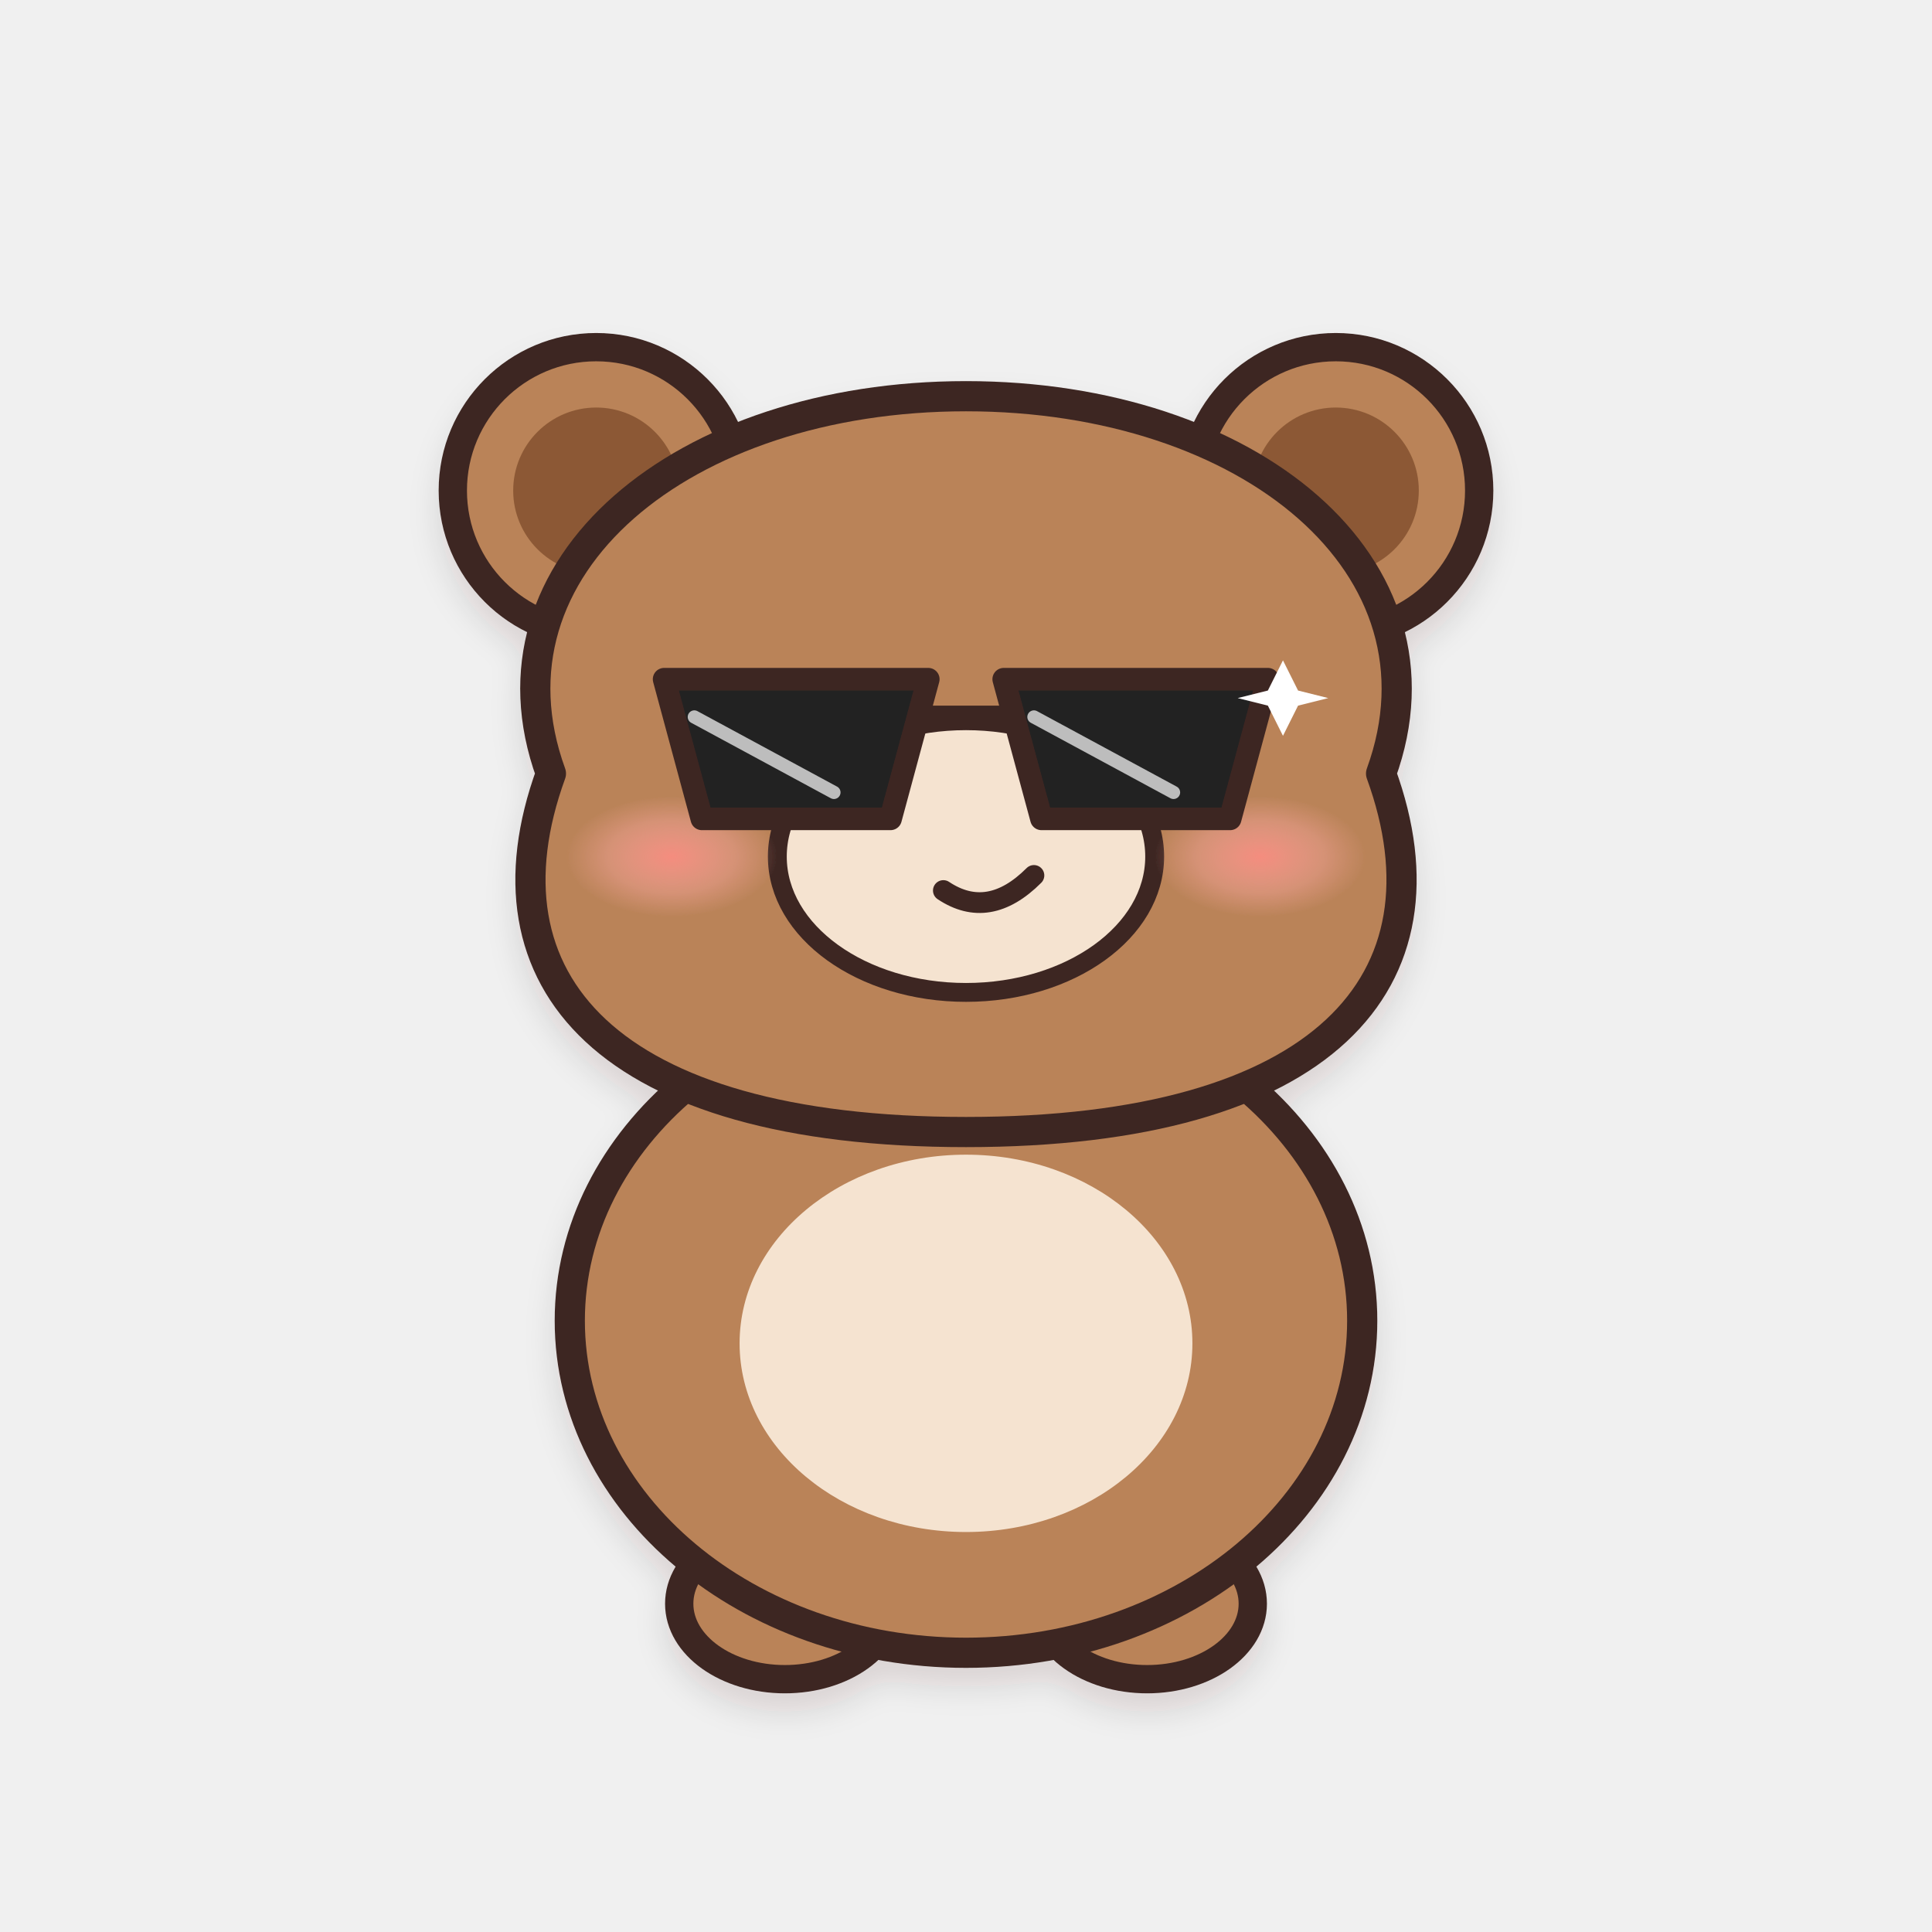
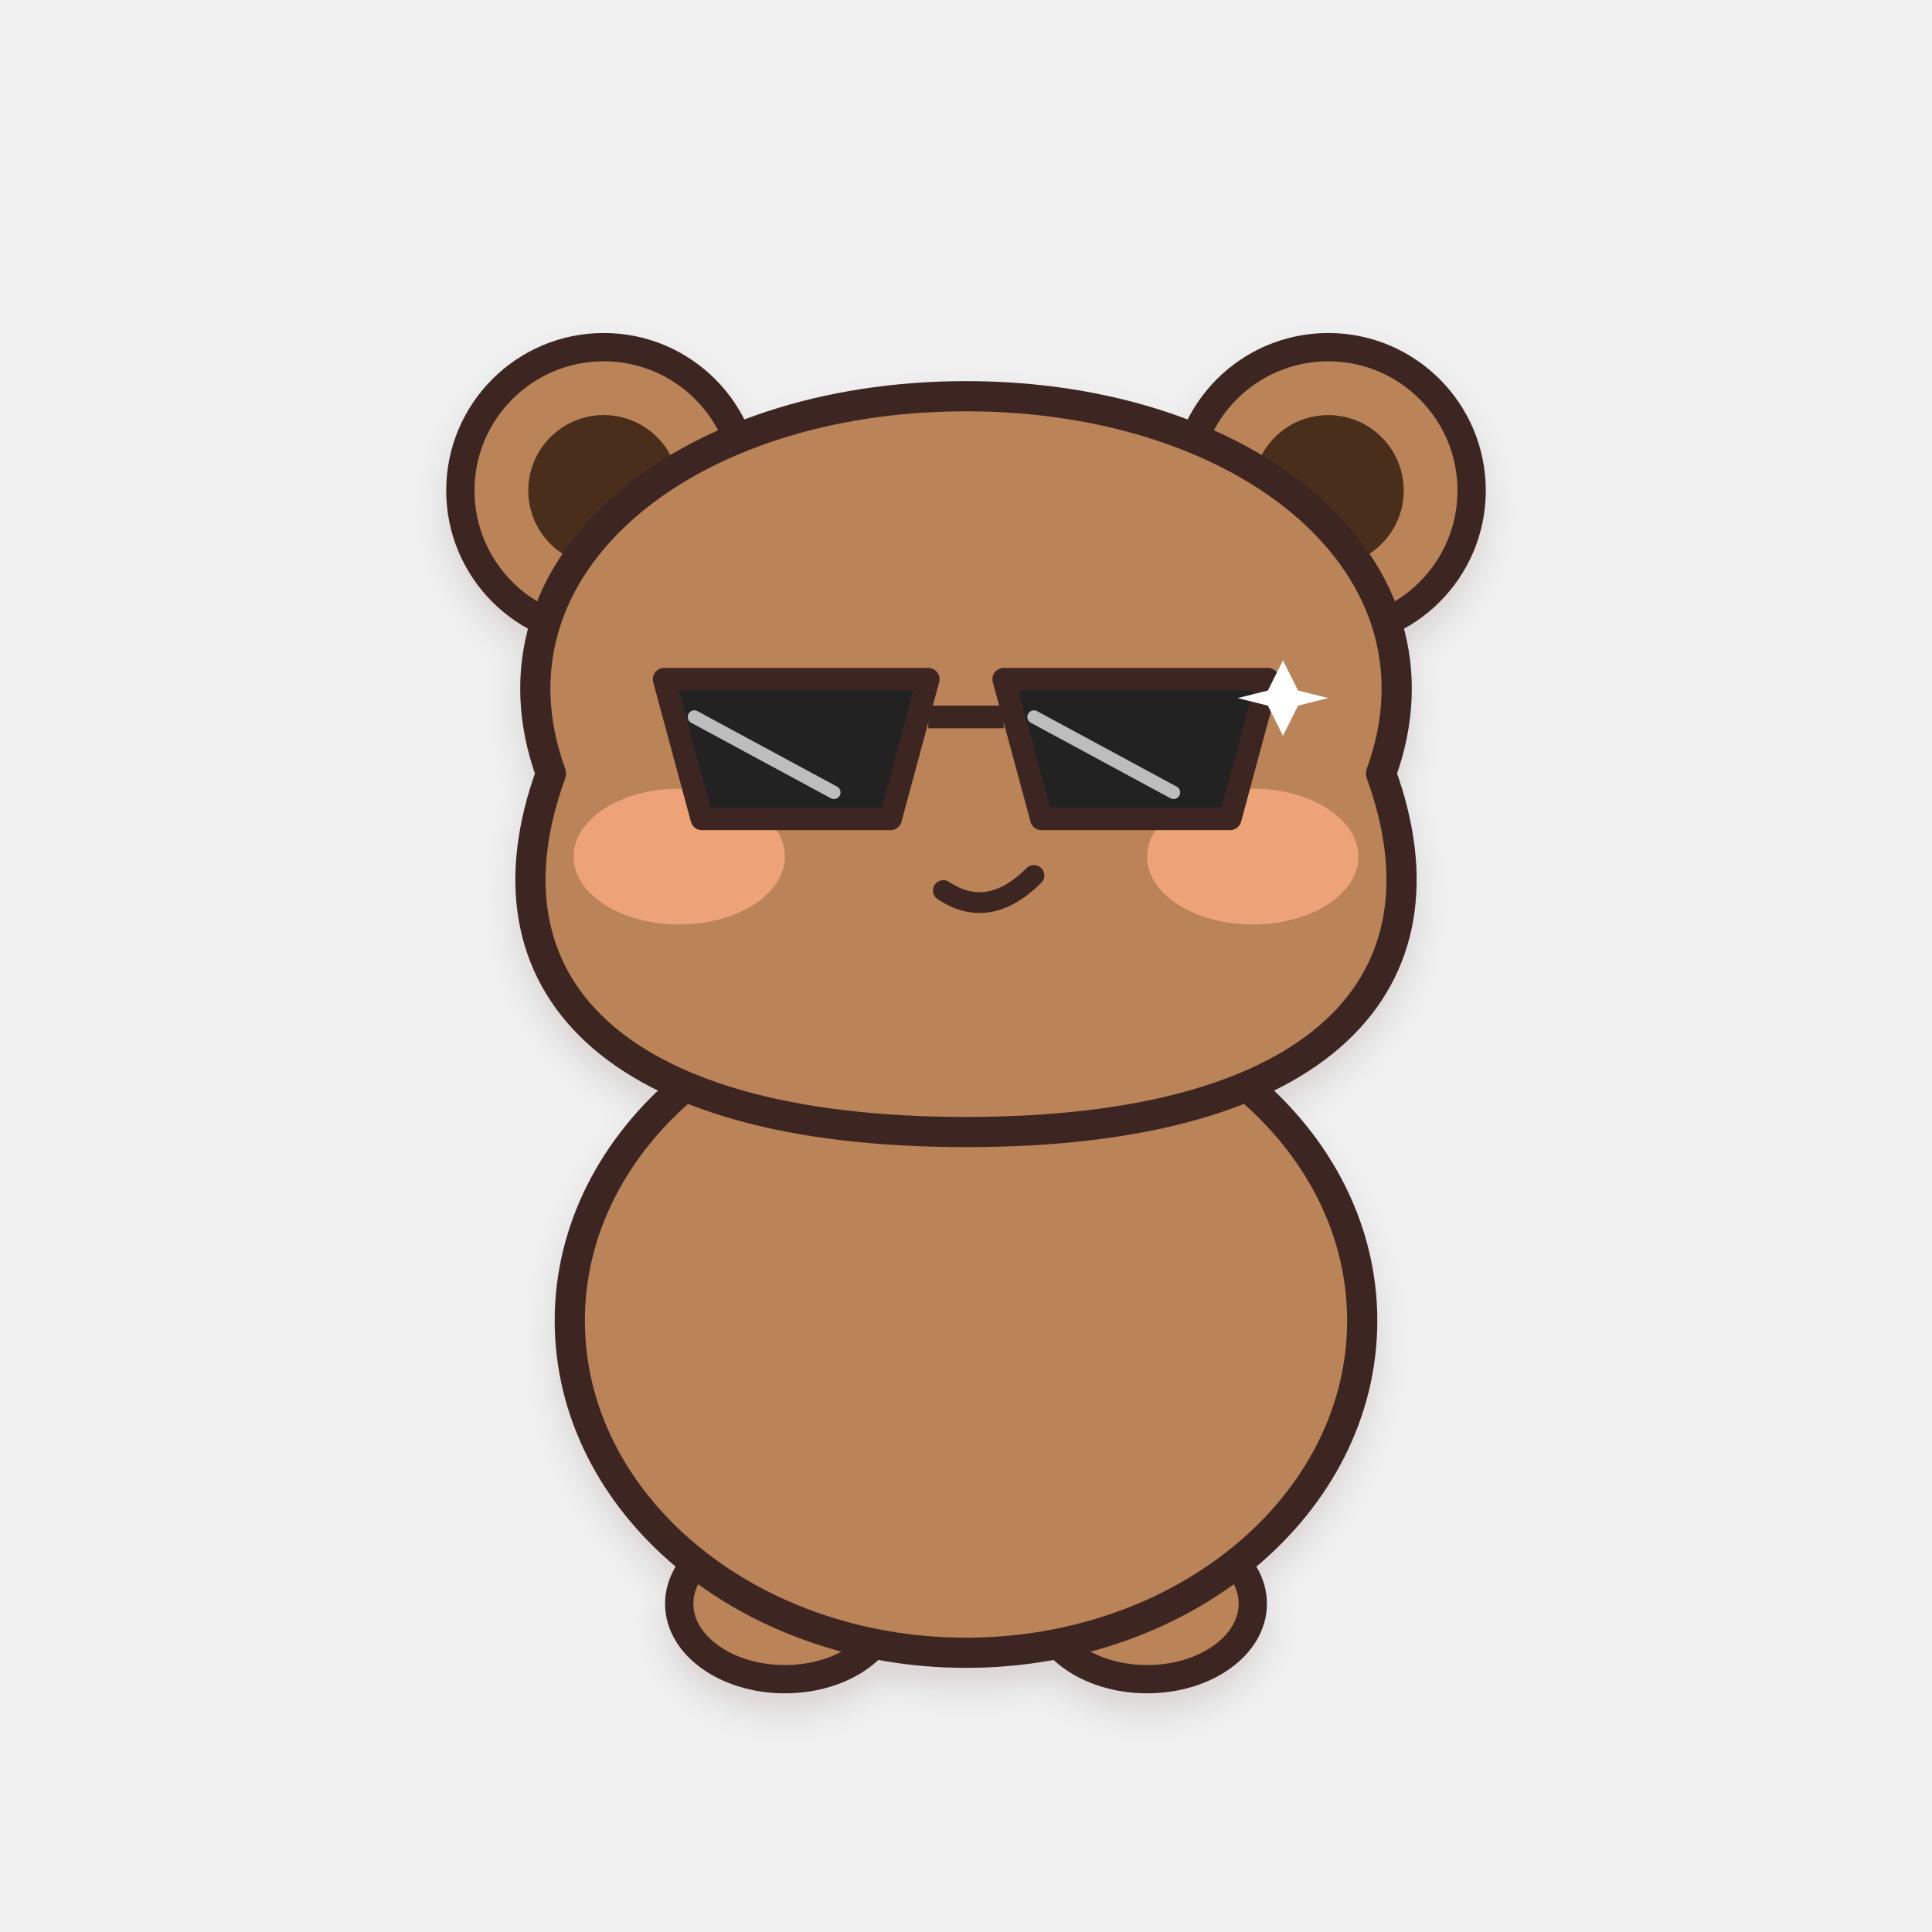
<svg xmlns="http://www.w3.org/2000/svg" viewBox="0 0 512 512" width="512" height="512">
  <defs>
    <radialGradient id="bubuBlush" cx="50%" cy="50%" r="50%">
      <stop offset="0%" stop-color="#FF9E99" stop-opacity="0.85" />
      <stop offset="60%" stop-color="#FFA8A3" stop-opacity="0.45" />
      <stop offset="100%" stop-color="#FFA8A3" stop-opacity="0" />
    </radialGradient>
    <radialGradient id="duduBlush" cx="50%" cy="50%" r="50%">
      <stop offset="0%" stop-color="#FF8E85" stop-opacity="0.85" />
      <stop offset="60%" stop-color="#FFA8A3" stop-opacity="0.4" />
      <stop offset="100%" stop-color="#FFA8A3" stop-opacity="0" />
    </radialGradient>
    <linearGradient id="heartPinkGrad" x1="0%" y1="0%" x2="0%" y2="100%">
      <stop offset="0%" stop-color="#FF758C" />
      <stop offset="100%" stop-color="#FF5277" />
    </linearGradient>
    <linearGradient id="heartRedGrad" x1="0%" y1="0%" x2="0%" y2="100%">
      <stop offset="0%" stop-color="#FF4B4B" />
      <stop offset="100%" stop-color="#D92027" />
    </linearGradient>
    <linearGradient id="bobaGrad" x1="0%" y1="0%" x2="0%" y2="100%">
      <stop offset="0%" stop-color="#F2D1A0" />
      <stop offset="100%" stop-color="#C59B6D" />
    </linearGradient>
    <linearGradient id="cloudGrad" x1="0%" y1="0%" x2="0%" y2="100%">
      <stop offset="0%" stop-color="#FFFFFF" />
      <stop offset="100%" stop-color="#E2F1FF" />
    </linearGradient>
    <linearGradient id="goldGrad" x1="0%" y1="0%" x2="100%" y2="100%">
      <stop offset="0%" stop-color="#FFE066" />
      <stop offset="100%" stop-color="#F59E0B" />
    </linearGradient>
    <filter id="softShadow" x="-15%" y="-15%" width="130%" height="130%">
      <feDropShadow dx="0" dy="5" stdDeviation="4" flood-color="#362213" flood-opacity="0.12" />
    </filter>
  </defs>
  <g filter="url(#softShadow)">
    <ellipse cx="208" cy="425" rx="28" ry="20" fill="#BA8358" stroke="#3E2723" stroke-width="7.5" />
    <ellipse cx="304" cy="425" rx="28" ry="20" fill="#BA8358" stroke="#3E2723" stroke-width="7.5" />
    <ellipse cx="256" cy="350" rx="105" ry="88" fill="#BA8358" stroke="#3E2723" stroke-width="8" />
-     <ellipse cx="256" cy="356" rx="60" ry="50" fill="#F5E3D0" />
-     <circle cx="158" cy="130" r="38" fill="#BA8358" stroke="#3E2723" stroke-width="7.5" />
-     <circle cx="158" cy="130" r="22" fill="#8C5935" />
-     <circle cx="354" cy="130" r="38" fill="#BA8358" stroke="#3E2723" stroke-width="7.5" />
-     <circle cx="354" cy="130" r="22" fill="#8C5935" />
+     <circle cx="160" cy="130" r="38" fill="#BA8358" stroke="#3E2723" stroke-width="7.5" />
+     <circle cx="160" cy="130" r="20" fill="#4A2E1B" />
+     <circle cx="352" cy="130" r="38" fill="#BA8358" stroke="#3E2723" stroke-width="7.5" />
+     <circle cx="352" cy="130" r="20" fill="#4A2E1B" />
    <path d="M 146 205              C 126 150, 181 105, 256 105              C 331 105, 386 150, 366 205              C 386 260, 351 300, 256 300              C 161 300, 126 260, 146 205 Z" fill="#BA8358" stroke="#3E2723" stroke-width="8" stroke-linejoin="round" />
-     <ellipse cx="256" cy="227" rx="50" ry="36" fill="#F5E3D0" stroke="#3E2723" stroke-width="5" />
-     <ellipse cx="178" cy="227" rx="28" ry="16" fill="url(#duduBlush)" />
-     <ellipse cx="334" cy="227" rx="28" ry="16" fill="url(#duduBlush)" />
+     <ellipse cx="180" cy="227" rx="28" ry="18" fill="#F6A77E" opacity="0.85" />
+     <ellipse cx="332" cy="227" rx="28" ry="18" fill="#F6A77E" opacity="0.85" />
    <g transform="translate(256, 195)">
      <path d="M -80 -15 L -10 -15 L -20 22 L -70 22 Z" fill="#222222" stroke="#3E2723" stroke-width="6" stroke-linejoin="round" />
      <line x1="-72" y1="-5" x2="-35" y2="15" stroke="#FFFFFF" stroke-width="3.5" stroke-linecap="round" opacity="0.7" />
      <line x1="-10" y1="-5" x2="10" y2="-5" stroke="#3E2723" stroke-width="6" />
      <path d="M 10 -15 L 80 -15 L 70 22 L 20 22 Z" fill="#222222" stroke="#3E2723" stroke-width="6" stroke-linejoin="round" />
      <line x1="18" y1="-5" x2="55" y2="15" stroke="#FFFFFF" stroke-width="3.5" stroke-linecap="round" opacity="0.7" />
    </g>
    <path d="M 250 236 Q 262 244 274 232" fill="none" stroke="#3E2723" stroke-width="5.5" stroke-linecap="round" />
    <polygon points="340,175 344,183 352,185 344,187 340,195 336,187 328,185 336,183" fill="#FFFFFF" />
  </g>
</svg>
